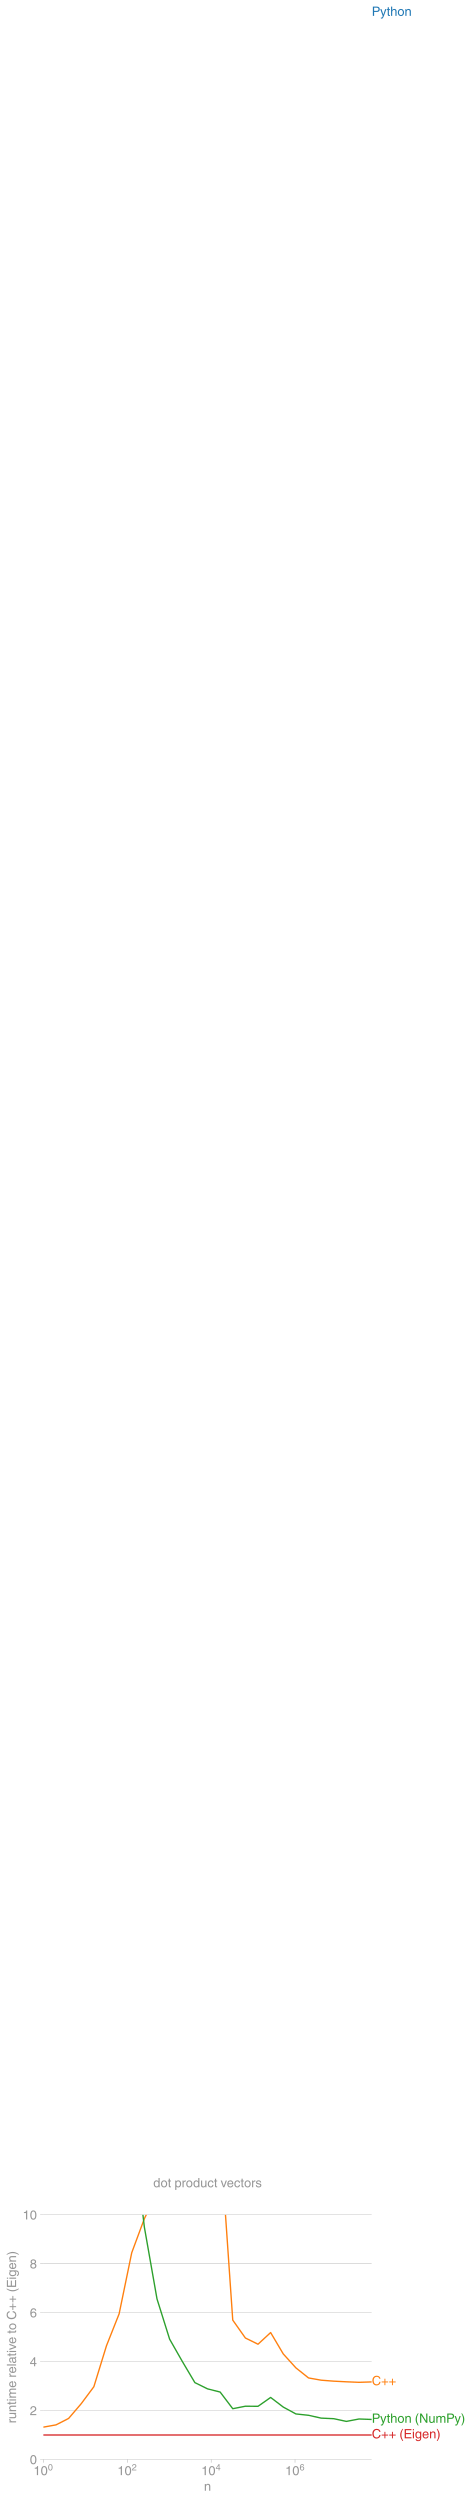
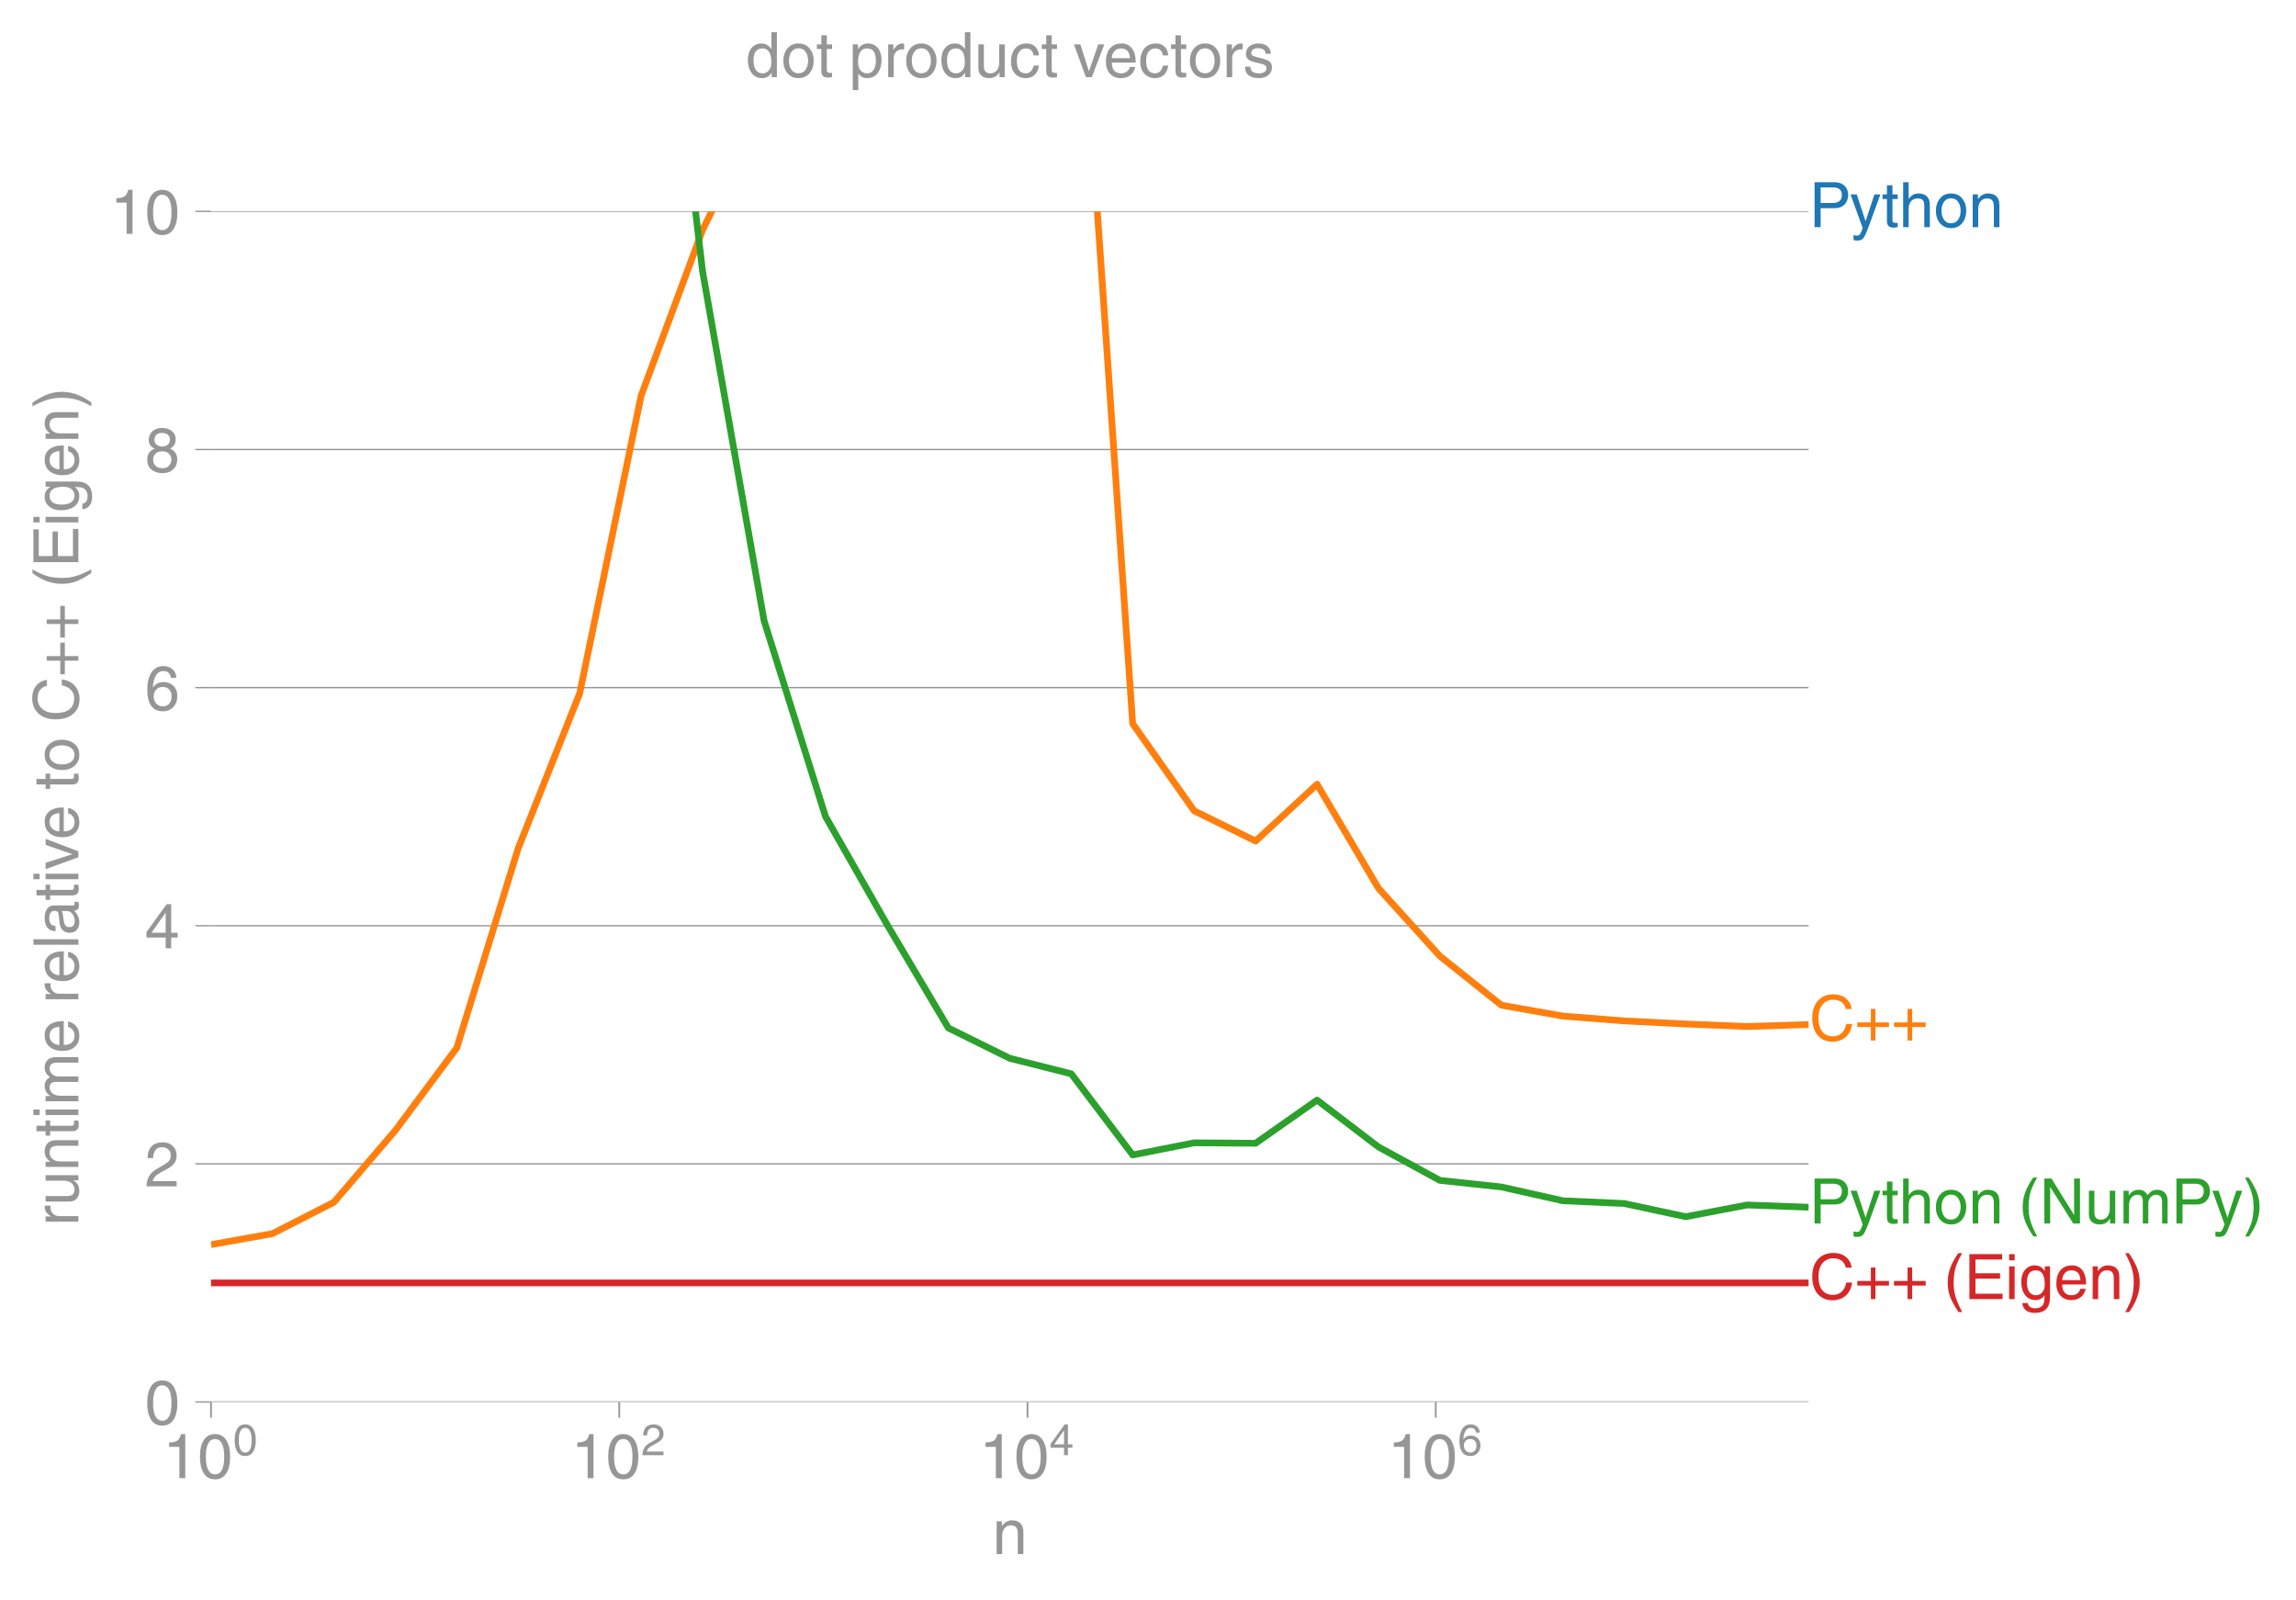
- <svg xmlns="http://www.w3.org/2000/svg" xmlns:xlink="http://www.w3.org/1999/xlink" height="3626.174" viewBox="0 0 513.239 2719.63" width="684.318">
+ <svg xmlns="http://www.w3.org/2000/svg" xmlns:xlink="http://www.w3.org/1999/xlink" height="476.609" viewBox="0 0 513.239 357.457" width="684.318">
  <defs>
    <style>*{stroke-linecap:butt;stroke-linejoin:round}</style>
  </defs>
  <g id="figure_1">
-     <path d="M0 2719.63h513.239V0H0z" fill="none" id="patch_1" />
+     <path d="M0 357.457h513.239V0H0z" fill="none" id="patch_1" />
    <g id="axes_1">
-       <path d="M47.17 2675.535h357.12v-266.112H47.17z" fill="none" id="patch_2" />
+       <path d="M47.17 313.361h357.12V47.25H47.17z" fill="none" id="patch_2" />
      <g id="matplotlib.axis_1">
        <g id="xtick_1">
          <g id="line2d_1">
            <defs>
-               <path d="M0 0v3.5" id="mb6d61a39e9" stroke="#969696" stroke-width=".4" />
-             </defs>
-             <use x="47.169" xlink:href="#mb6d61a39e9" y="2675.535" fill="#969696" stroke="#969696" stroke-width=".4" />
-           </g>
-           <g transform="matrix(.14 0 0 -.14 36.39 2692.584)" fill="#969696" id="text_1">
+               <path d="M0 0v3.5" id="m3d9d90edd1" stroke="#969696" stroke-width=".4" />
+             </defs>
+             <use x="47.169" xlink:href="#m3d9d90edd1" y="313.361" fill="#969696" stroke="#969696" stroke-width=".4" />
+           </g>
+           <g transform="matrix(.14 0 0 -.14 36.39 330.41)" fill="#969696" id="text_1">
            <defs>
              <path d="M35.89 0h-9.374v49.906H10.109v6.985q8.594.28 12.782 2.75Q27.094 62.109 29 70.313h6.89z" id="HelveticaWorld-Regular-49" />
              <path d="M42.484 34.188q0 14.109-3.734 21.156-3.734 7.062-10.969 7.062-7.078 0-10.89-7.062-3.797-7.047-3.797-21.157 0-13.671 3.75-20.937Q20.609 6 27.78 6q7.235 0 10.969 7 3.734 7.016 3.734 21.188zm9.422 0q0-17.297-6.25-26.704-6.25-9.39-17.875-9.39-12.062 0-18.062 9.734-6 9.75-6 26.36 0 17.03 6.14 26.578 6.157 9.547 17.922 9.547 11.625 0 17.875-9.5t6.25-26.626z" id="HelveticaWorld-Regular-48" />
            </defs>
            <use transform="translate(0 .173)" xlink:href="#HelveticaWorld-Regular-49" />
            <use transform="translate(55.615 .173)" xlink:href="#HelveticaWorld-Regular-48" />
            <use transform="matrix(.7 0 0 .7 112.146 36.781)" xlink:href="#HelveticaWorld-Regular-48" />
          </g>
        </g>
        <g id="xtick_2">
-           <use x="138.425" xlink:href="#mb6d61a39e9" y="2675.535" fill="#969696" stroke="#969696" stroke-width=".4" id="line2d_2" />
-           <g transform="matrix(.14 0 0 -.14 127.645 2692.584)" fill="#969696" id="text_2">
+           <use x="138.425" xlink:href="#m3d9d90edd1" y="313.361" fill="#969696" stroke="#969696" stroke-width=".4" id="line2d_2" />
+           <g transform="matrix(.14 0 0 -.14 127.645 330.41)" fill="#969696" id="text_2">
            <defs>
              <path d="M4.39 45.125q0 12.39 6.391 18.781 6.406 6.407 17.938 6.407 9.656 0 15.812-5.86 6.157-5.86 6.157-15.14 0-7.22-3.547-12.188-3.532-4.953-10.422-8.703l-12.11-6.64Q13.922 15.921 12.5 8.296h38.188V0H2.593q.39 9.906 4.297 16.5 3.906 6.594 12.203 11.375l12.593 7.328q5.032 2.89 7.329 5.984 2.297 3.094 2.297 8.516 0 5.375-3.766 9.031-3.75 3.672-10.156 3.672-7.078 0-10.594-4.672-3.516-4.656-3.61-12.609z" id="HelveticaWorld-Regular-50" />
            </defs>
            <use transform="translate(0 .173)" xlink:href="#HelveticaWorld-Regular-49" />
            <use transform="translate(55.615 .173)" xlink:href="#HelveticaWorld-Regular-48" />
            <use transform="matrix(.7 0 0 .7 112.146 36.781)" xlink:href="#HelveticaWorld-Regular-50" />
          </g>
        </g>
        <g id="xtick_3">
-           <use x="229.681" xlink:href="#mb6d61a39e9" y="2675.535" fill="#969696" stroke="#969696" stroke-width=".4" id="line2d_3" />
-           <g transform="matrix(.14 0 0 -.14 218.9 2692.584)" fill="#969696" id="text_3">
+           <use x="229.681" xlink:href="#m3d9d90edd1" y="313.361" fill="#969696" stroke="#969696" stroke-width=".4" id="line2d_3" />
+           <g transform="matrix(.14 0 0 -.14 218.9 330.41)" fill="#969696" id="text_3">
            <defs>
              <path d="M10.594 24.703h22.61v31.89h-.188zM42 17.093V0h-8.797v17.094H2.484v8.593L34.72 70.314H42v-45.61h10.297v-7.61z" id="HelveticaWorld-Regular-52" />
            </defs>
            <use transform="translate(0 .173)" xlink:href="#HelveticaWorld-Regular-49" />
            <use transform="translate(55.615 .173)" xlink:href="#HelveticaWorld-Regular-48" />
            <use transform="matrix(.7 0 0 .7 112.146 36.781)" xlink:href="#HelveticaWorld-Regular-52" />
          </g>
        </g>
        <g id="xtick_4">
-           <use x="320.937" xlink:href="#mb6d61a39e9" y="2675.535" fill="#969696" stroke="#969696" stroke-width=".4" id="line2d_4" />
-           <g transform="matrix(.14 0 0 -.14 310.157 2692.584)" fill="#969696" id="text_4">
+           <use x="320.937" xlink:href="#m3d9d90edd1" y="313.361" fill="#969696" stroke="#969696" stroke-width=".4" id="line2d_4" />
+           <g transform="matrix(.14 0 0 -.14 310.157 330.41)" fill="#969696" id="text_4">
            <defs>
              <path d="M14.11 21.578q0-6.875 4.093-11.234Q22.313 6 28.906 6q6.297 0 10.032 4.438 3.734 4.453 3.734 11.687 0 6.297-3.688 10.547-3.687 4.25-10.468 4.25-6.594 0-10.5-4.156-3.907-4.157-3.907-11.188zM41.702 51.61q-.984 5.375-3.984 8.078-3 2.72-8.125 2.72-8.11 0-12.36-7.923-4.25-7.906-4.343-18.109l.203-.188q5.61 8.641 16.687 8.641 8.844 0 15.438-5.86 6.593-5.859 6.593-16.452 0-10.5-6.25-17.47-6.25-6.952-16.843-6.952-12.219 0-18.563 8.687-6.344 8.703-6.344 25.938 0 16.593 6.485 27.093 6.5 10.5 19.484 10.5 8.407 0 14.219-5.015 5.813-5 6.297-13.688z" id="HelveticaWorld-Regular-54" />
            </defs>
            <use transform="translate(0 .173)" xlink:href="#HelveticaWorld-Regular-49" />
            <use transform="translate(55.615 .173)" xlink:href="#HelveticaWorld-Regular-48" />
            <use transform="matrix(.7 0 0 .7 112.146 36.781)" xlink:href="#HelveticaWorld-Regular-54" />
          </g>
        </g>
-         <g transform="matrix(.14 0 0 -.14 221.867 2709.532)" fill="#969696" id="text_5">
+         <g transform="matrix(.14 0 0 -.14 221.867 347.359)" fill="#969696" id="text_5">
          <defs>
            <path d="M49.219 0h-8.844v32.172q0 7.422-2.594 10.578-2.578 3.156-8.578 3.156-5.906 0-9.875-4.5-3.953-4.484-3.953-12.89V0H6.594v52.297h8.297v-7.375h.203q6.203 8.89 15.812 8.89 8.89 0 13.594-4.718 4.719-4.703 4.719-13.5z" id="HelveticaWorld-Regular-110" />
          </defs>
          <use xlink:href="#HelveticaWorld-Regular-110" />
        </g>
      </g>
      <g id="matplotlib.axis_2">
        <g id="ytick_1">
-           <path clip-path="url(#pd8dd84339e)" d="M47.17 2675.535h357.12" fill="none" stroke="#969696" stroke-linecap="square" stroke-width=".3" id="line2d_5" />
+           <path clip-path="url(#p9e15cf706c)" d="M47.17 313.361h357.12" fill="none" stroke="#969696" stroke-linecap="square" stroke-width=".3" id="line2d_5" />
          <g id="line2d_6">
            <defs>
-               <path d="M0 0h-3.5" id="mfe1d24c38b" stroke="#969696" stroke-width=".3" />
-             </defs>
-             <use x="47.169" xlink:href="#mfe1d24c38b" y="2675.535" fill="#969696" stroke="#969696" stroke-width=".3" />
-           </g>
-           <use xlink:href="#HelveticaWorld-Regular-48" transform="matrix(.14 0 0 -.14 32.384 2680.56)" fill="#969696" id="text_6" />
+               <path d="M0 0h-3.5" id="m27096e51e9" stroke="#969696" stroke-width=".3" />
+             </defs>
+             <use x="47.169" xlink:href="#m27096e51e9" y="313.361" fill="#969696" stroke="#969696" stroke-width=".3" />
+           </g>
+           <use xlink:href="#HelveticaWorld-Regular-48" transform="matrix(.14 0 0 -.14 32.384 318.386)" fill="#969696" id="text_6" />
        </g>
        <g id="ytick_2">
-           <path clip-path="url(#pd8dd84339e)" d="M47.17 2622.312h357.12" fill="none" stroke="#969696" stroke-linecap="square" stroke-width=".3" id="line2d_7" />
-           <use x="47.169" xlink:href="#mfe1d24c38b" y="2622.312" fill="#969696" stroke="#969696" stroke-width=".3" id="line2d_8" />
-           <use xlink:href="#HelveticaWorld-Regular-50" transform="matrix(.14 0 0 -.14 32.384 2627.337)" fill="#969696" id="text_7" />
+           <path clip-path="url(#p9e15cf706c)" d="M47.17 260.139h357.12" fill="none" stroke="#969696" stroke-linecap="square" stroke-width=".3" id="line2d_7" />
+           <use x="47.169" xlink:href="#m27096e51e9" y="260.139" fill="#969696" stroke="#969696" stroke-width=".3" id="line2d_8" />
+           <use xlink:href="#HelveticaWorld-Regular-50" transform="matrix(.14 0 0 -.14 32.384 265.164)" fill="#969696" id="text_7" />
        </g>
        <g id="ytick_3">
-           <path clip-path="url(#pd8dd84339e)" d="M47.17 2569.09h357.12" fill="none" stroke="#969696" stroke-linecap="square" stroke-width=".3" id="line2d_9" />
-           <use x="47.169" xlink:href="#mfe1d24c38b" y="2569.09" fill="#969696" stroke="#969696" stroke-width=".3" id="line2d_10" />
-           <use xlink:href="#HelveticaWorld-Regular-52" transform="matrix(.14 0 0 -.14 32.384 2574.114)" fill="#969696" id="text_8" />
+           <path clip-path="url(#p9e15cf706c)" d="M47.17 206.917h357.12" fill="none" stroke="#969696" stroke-linecap="square" stroke-width=".3" id="line2d_9" />
+           <use x="47.169" xlink:href="#m27096e51e9" y="206.917" fill="#969696" stroke="#969696" stroke-width=".3" id="line2d_10" />
+           <use xlink:href="#HelveticaWorld-Regular-52" transform="matrix(.14 0 0 -.14 32.384 211.941)" fill="#969696" id="text_8" />
        </g>
        <g id="ytick_4">
-           <path clip-path="url(#pd8dd84339e)" d="M47.17 2515.867h357.12" fill="none" stroke="#969696" stroke-linecap="square" stroke-width=".3" id="line2d_11" />
-           <use x="47.169" xlink:href="#mfe1d24c38b" y="2515.867" fill="#969696" stroke="#969696" stroke-width=".3" id="line2d_12" />
-           <use xlink:href="#HelveticaWorld-Regular-54" transform="matrix(.14 0 0 -.14 32.384 2520.892)" fill="#969696" id="text_9" />
+           <path clip-path="url(#p9e15cf706c)" d="M47.17 153.694h357.12" fill="none" stroke="#969696" stroke-linecap="square" stroke-width=".3" id="line2d_11" />
+           <use x="47.169" xlink:href="#m27096e51e9" y="153.694" fill="#969696" stroke="#969696" stroke-width=".3" id="line2d_12" />
+           <use xlink:href="#HelveticaWorld-Regular-54" transform="matrix(.14 0 0 -.14 32.384 158.719)" fill="#969696" id="text_9" />
        </g>
        <g id="ytick_5">
-           <path clip-path="url(#pd8dd84339e)" d="M47.17 2462.645h357.12" fill="none" stroke="#969696" stroke-linecap="square" stroke-width=".3" id="line2d_13" />
-           <use x="47.169" xlink:href="#mfe1d24c38b" y="2462.645" fill="#969696" stroke="#969696" stroke-width=".3" id="line2d_14" />
-           <g transform="matrix(.14 0 0 -.14 32.384 2467.67)" fill="#969696" id="text_10">
+           <path clip-path="url(#p9e15cf706c)" d="M47.17 100.472h357.12" fill="none" stroke="#969696" stroke-linecap="square" stroke-width=".3" id="line2d_13" />
+           <use x="47.169" xlink:href="#m27096e51e9" y="100.472" fill="#969696" stroke="#969696" stroke-width=".3" id="line2d_14" />
+           <g transform="matrix(.14 0 0 -.14 32.384 105.496)" fill="#969696" id="text_10">
            <defs>
              <path d="M27.594 40.578q5.422 0 8.953 3.094 3.547 3.11 3.547 8.234 0 4.594-3.407 7.547-3.39 2.953-9.687 2.953-5.61 0-8.672-3.11-3.047-3.093-3.047-7.874 0-5.125 3.813-7.984 3.812-2.86 8.5-2.86zm.093-7.562q-6.78 0-10.64-3.766-3.86-3.766-3.86-9.234 0-6.297 3.907-10.157Q21 6 28.219 6q6.406 0 10.234 3.86 3.828 3.859 3.828 10.265 0 5.469-3.828 9.172-3.828 3.719-10.766 3.719zM49.22 52.203q0-10.594-9.032-14.797 6.204-2.781 8.86-7.36 2.656-4.562 2.656-9.733 0-10.016-6.453-16.125-6.438-6.094-17.375-6.094-9.563 0-16.813 5.25-7.25 5.25-7.25 17.062 0 11.922 11.907 16.907-9.516 3.796-9.516 13.671 0 8.297 5.64 13.813 5.641 5.516 15.641 5.516 10.016 0 15.875-5.204 5.86-5.203 5.86-12.906z" id="HelveticaWorld-Regular-56" />
            </defs>
            <use xlink:href="#HelveticaWorld-Regular-56" />
          </g>
        </g>
        <g id="ytick_6">
-           <path clip-path="url(#pd8dd84339e)" d="M47.17 2409.423h357.12" fill="none" stroke="#969696" stroke-linecap="square" stroke-width=".3" id="line2d_15" />
-           <use x="47.169" xlink:href="#mfe1d24c38b" y="2409.423" fill="#969696" stroke="#969696" stroke-width=".3" id="line2d_16" />
-           <g transform="matrix(.14 0 0 -.14 24.598 2414.447)" fill="#969696" id="text_11">
+           <path clip-path="url(#p9e15cf706c)" d="M47.17 47.25h357.12" fill="none" stroke="#969696" stroke-linecap="square" stroke-width=".3" id="line2d_15" />
+           <use x="47.169" xlink:href="#m27096e51e9" y="47.249" fill="#969696" stroke="#969696" stroke-width=".3" id="line2d_16" />
+           <g transform="matrix(.14 0 0 -.14 24.598 52.274)" fill="#969696" id="text_11">
            <use xlink:href="#HelveticaWorld-Regular-49" />
            <use x="55.615" xlink:href="#HelveticaWorld-Regular-48" />
          </g>
        </g>
-         <g transform="matrix(0 -.14 -.14 0 17.516 2636.153)" fill="#969696" id="text_12">
+         <g transform="matrix(0 -.14 -.14 0 17.516 273.98)" fill="#969696" id="text_12">
          <defs>
            <path d="M15.375 0H6.594v52.297h8.297v-8.688h.203q5.703 10.203 14.687 10.203 1.422 0 2.297-.296V44.39h-3.266q-5.906 0-9.671-4.016-3.766-4-3.766-9.953z" id="HelveticaWorld-Regular-114" />
            <path d="M6.11 52.297h8.78V17.578q0-5.765 2.61-8.625Q20.125 6.11 25 6.11q6.781 0 10.594 4.797 3.812 4.813 3.812 12.578v28.813h8.782V0H39.89v7.625l-.188.188q-4.984-9.329-16.61-9.329-7.515 0-12.25 4.094Q6.11 6.688 6.11 14.703z" id="HelveticaWorld-Regular-117" />
            <path d="M17.188 45.016V10.984q0-2 1.093-3.046 1.11-1.047 3.938-1.047h3.375V0Q20.797-.688 19-.688q-5.516 0-8.063 2.641-2.53 2.64-2.53 8.547v34.516H1.311v7.28h7.094v14.595h8.781V52.297h8.407v-7.281z" id="HelveticaWorld-Regular-116" />
            <path d="M6.594 61.813v9.968h8.781v-9.969zM15.375 0H6.594v52.297h8.781z" id="HelveticaWorld-Regular-105" />
            <path d="M6.594 52.297h8.297v-7.375h.203q5.906 8.89 15.812 8.89 9.813 0 13.922-8.5 3.75 4.594 7.266 6.547 3.515 1.953 8.703 1.953 6.781 0 11.484-4.453Q77 44.922 77 36.187V0h-8.781v33.797q0 6.094-2.297 9.094-2.297 3.015-7.422 3.015-5.172 0-8.75-4.203-3.563-4.203-3.563-9.812V0h-8.78v36.188q0 4.53-2.11 7.124-2.094 2.594-6.094 2.594-6.297 0-10.062-4.687-3.766-4.688-3.766-12.703V0H6.594z" id="HelveticaWorld-Regular-109" />
            <path d="M42.484 30.328q-.687 8.485-4.5 12.031-3.797 3.547-10.109 3.547-6.39 0-10.328-4.5-3.922-4.484-4.172-11.078zm8.391-13.922q-1.453-8.11-7.953-13.422-5.719-4.5-15.047-4.593-10.984.093-17.438 7.203Q4 12.704 4 24.704q0 13.78 6.64 21.437 6.641 7.672 18.47 7.672 10.593 0 16.546-7.922 5.953-7.907 5.953-22.594H13.375q0-8.203 3.813-12.703Q21 6.109 28.608 6.109q5.375 0 9.235 3.235 3.86 3.25 4.25 7.062z" id="HelveticaWorld-Regular-101" />
            <path d="M15.375 0H6.594v71.781h8.781z" id="HelveticaWorld-Regular-108" />
            <path d="M38.375 26.703q-.969-1.015-3.828-1.656-2.86-.625-10.672-1.656-5.766-.688-8.469-2.844-2.703-2.14-2.703-5.656 0-4.297 2.281-6.688 2.297-2.39 7.329-2.39 6.296 0 11.171 3.578 4.891 3.593 4.891 8.718zM6.203 36.375q.297 8.844 5.734 13.14 5.454 4.297 15.844 4.297 8.297 0 13.907-3.765 5.624-3.75 5.624-10.844V9.078Q47.313 6 50.094 6q1.125 0 2.89.39V0Q50.594-.984 48-.984q-4.5 0-6.703 1.921-2.188 1.938-2.281 6.047-7.516-8.5-18.891-8.5-7.422 0-11.922 4.204Q3.72 6.89 3.72 13.624q0 6.89 3.906 11.125Q11.531 29 19 29.89l15.516 1.891q4.203.64 4.203 6.203 0 4.11-3.047 6.297-3.047 2.203-9.25 2.203-5.516 0-8.485-2.437-2.953-2.438-3.53-7.672z" id="HelveticaWorld-Regular-97" />
            <path d="M39.406 52.297h9.625L29.11 0h-9.437L.594 52.297h10.203L24.422 9.719h.187z" id="HelveticaWorld-Regular-118" />
            <path d="M12.703 26.219q0-8.735 3.953-14.375 3.953-5.64 11.219-5.64 7.531 0 11.438 5.905 3.906 5.907 3.906 14.11 0 8.297-3.907 14.078-3.906 5.797-11.437 5.797-6.969 0-11.078-5.453-4.094-5.438-4.094-14.422zm-8.984 0q0 11.672 6.484 19.625 6.5 7.968 17.672 7.968 11.438 0 17.875-8.062 6.453-8.047 6.453-19.531 0-11.516-6.406-19.625-6.39-8.11-17.922-8.11-11.078 0-17.625 7.86-6.531 7.86-6.531 19.875z" id="HelveticaWorld-Regular-111" />
            <path d="M58.016 50.203q-1.625 7.313-6.782 11.094-5.14 3.797-13.343 3.797-10.594 0-17.047-7.703-6.438-7.688-6.438-20.766 0-15.14 6.094-22.547 6.11-7.39 17.688-7.39 7.609 0 13.093 5.046 5.5 5.063 7.407 14.688h9.421Q66.22 12.594 57.625 5.344t-20.906-7.25q-14.703 0-23.516 10.11Q4.391 18.311 4.391 36.28q0 17.328 9.203 27.36 9.203 10.047 24.297 10.047 12.5 0 20.265-6.454 7.766-6.437 9.235-17.03z" id="HelveticaWorld-Regular-67" />
            <path d="M25.688 50.484h7.328V28.906h21.578v-7.328H33.016V0h-7.328v21.578H4v7.328h21.688z" id="HelveticaWorld-Regular-43" />
            <path d="M29.781 73.297q-8.875-15.875-11.218-25.844-2.344-9.953-2.344-21.969 0-11.859 3.187-22.125Q22.61-6.89 29.891-20.703h-5.86Q15.72-8.593 11.25 2.187 6.781 12.985 6.781 26.125q0 12.36 4.047 23.563 4.063 11.203 12.86 23.609z" id="HelveticaWorld-Regular-40" />
            <path d="M61.078 0H8.11v71.781h52.297v-8.594H17.828V41.22h39.25v-8.594h-39.25V8.594h43.25z" id="HelveticaWorld-Regular-69" />
            <path d="M12.984 26.313q0-9.61 3.813-14.907Q20.609 6.11 27.094 6.11q6.312 0 10.312 4.579 4 4.593 4 13 0 11.03-3.5 16.625-3.484 5.593-10.61 5.593-7.171 0-10.75-4.765-3.562-4.766-3.562-14.828zM49.812 2.983q0-12.609-6.062-18.797-6.047-6.203-18.266-6.203-8.78 0-13.984 4.047Q6.297-13.922 5.516-6.39h8.796q.672-3.812 3.532-6.062 2.86-2.25 8.281-2.25 7.375 0 11.125 3.969 3.766 3.953 3.766 12.828v3.719h-.188q-4.937-7.329-13.922-7.329-11.187 0-17.093 8.25-5.907 8.25-5.907 20.953 0 11.625 5.953 18.875 5.97 7.25 15.829 7.25 9.906 0 15.625-8.89h.187v7.375h8.313z" id="HelveticaWorld-Regular-103" />
            <path d="M3.516-20.703q8.796 15.922 11.14 25.86Q17 15.093 17 27.093q0 11.922-3.156 22.172T3.422 73.296h5.765q8.391-12.109 12.86-22.905 4.469-10.797 4.469-23.875 0-12.407-4.063-23.61-4.047-11.203-12.828-23.61z" id="HelveticaWorld-Regular-41" />
          </defs>
          <use xlink:href="#HelveticaWorld-Regular-114" />
          <use x="32.568" xlink:href="#HelveticaWorld-Regular-117" />
          <use x="87.354" xlink:href="#HelveticaWorld-Regular-110" />
          <use x="142.529" xlink:href="#HelveticaWorld-Regular-116" />
          <use x="170.215" xlink:href="#HelveticaWorld-Regular-105" />
          <use x="192.236" xlink:href="#HelveticaWorld-Regular-109" />
          <use x="275.244" xlink:href="#HelveticaWorld-Regular-101" />
          <use x="330.664" xlink:href="#HelveticaWorld-Regular-32" />
          <use x="355.078" xlink:href="#HelveticaWorld-Regular-114" />
          <use x="386.646" xlink:href="#HelveticaWorld-Regular-101" />
          <use x="442.066" xlink:href="#HelveticaWorld-Regular-108" />
          <use x="464.088" xlink:href="#HelveticaWorld-Regular-97" />
          <use x="519.02" xlink:href="#HelveticaWorld-Regular-116" />
          <use x="546.705" xlink:href="#HelveticaWorld-Regular-105" />
          <use x="568.727" xlink:href="#HelveticaWorld-Regular-118" />
          <use x="616.336" xlink:href="#HelveticaWorld-Regular-101" />
          <use x="671.756" xlink:href="#HelveticaWorld-Regular-32" />
          <use x="696.17" xlink:href="#HelveticaWorld-Regular-116" />
          <use x="723.855" xlink:href="#HelveticaWorld-Regular-111" />
          <use x="779.764" xlink:href="#HelveticaWorld-Regular-32" />
          <use x="804.178" xlink:href="#HelveticaWorld-Regular-67" />
          <use x="876.492" xlink:href="#HelveticaWorld-Regular-43" />
          <use x="935.086" xlink:href="#HelveticaWorld-Regular-43" />
          <use x="993.68" xlink:href="#HelveticaWorld-Regular-32" />
          <use x="1018.094" xlink:href="#HelveticaWorld-Regular-40" />
          <use x="1051.395" xlink:href="#HelveticaWorld-Regular-69" />
          <use x="1116.385" xlink:href="#HelveticaWorld-Regular-105" />
          <use x="1138.406" xlink:href="#HelveticaWorld-Regular-103" />
          <use x="1194.314" xlink:href="#HelveticaWorld-Regular-101" />
          <use x="1249.734" xlink:href="#HelveticaWorld-Regular-110" />
          <use x="1304.91" xlink:href="#HelveticaWorld-Regular-41" />
        </g>
      </g>
-       <path clip-path="url(#pd8dd84339e)" d="M47.17 2283.97l13.734-70.002L74.64 2078.07l13.735-280.705 13.736-339.122 13.735-755.65 13.735-624.655.95-78.938m227.147 0l5.405 56.829 13.735-42.107" fill="none" stroke="#1f77b4" stroke-linecap="square" stroke-width="1.5" id="line2d_17" />
-       <path clip-path="url(#pd8dd84339e)" d="M47.17 2640.37l13.734-2.458 13.736-7.016 13.735-16.068 13.736-18.445 13.735-44.622 13.735-34.606 13.736-66.548 13.735-37.032 13.736-27.912 13.735-15.681 13.735-7.964 13.736 24.434 13.735-62.527 13.735 1.085 13.736 198.93 13.735 19.46 13.736 6.765 13.735-12.693 13.735 23.253 13.736 15.163 13.735 10.959 13.736 2.439 13.735 1.073 13.735.691 13.736.566 13.735-.445" fill="none" stroke="#ff7f0e" stroke-linecap="square" stroke-width="1.5" id="line2d_18" />
-       <path clip-path="url(#pd8dd84339e)" d="M47.17 1735.589l13.734 6.718 13.736 64.5 13.735 24.654 13.736 147.406 13.735 51.81 13.735 180.02 13.736 95.132 13.735 116.993 13.736 78.05 13.735 43.791 13.735 24.11 13.736 23.168 13.735 6.788 13.735 3.459 13.736 18.131 13.735-2.709 13.736.102 13.735-9.652 13.735 10.478 13.736 7.47 13.735 1.47 13.736 3.082 13.735.62 13.735 2.943 13.736-2.617 13.735.504" fill="none" stroke="#2ca02c" stroke-linecap="square" stroke-width="1.5" id="line2d_19" />
-       <path clip-path="url(#pd8dd84339e)" d="M47.17 2648.923H404.288" fill="none" stroke="#d62728" stroke-linecap="square" stroke-width="1.5" id="line2d_20" />
-       <g transform="matrix(.14 0 0 -.14 404.486 17.25)" fill="#1f77b4" id="text_13">
+       <path clip-path="url(#p9e15cf706c)" d="M47.17 278.197l13.734-2.458 13.736-7.016 13.735-16.068 13.736-18.445 13.735-44.622 13.735-34.606 13.736-66.549 13.735-37.032 13.736-27.912 13.735-15.68 13.735-7.964 13.736 24.433L217.547-1m24.414 0L253.2 161.768l13.735 19.46 13.736 6.764 13.735-12.693 13.735 23.253 13.736 15.163 13.735 10.958 13.736 2.44 13.735 1.072 13.735.692 13.736.566 13.735-.446" fill="none" stroke="#ff7f0e" stroke-linecap="square" stroke-width="1.5" id="line2d_18" />
+       <path clip-path="url(#p9e15cf706c)" d="M149.814-1l7.238 61.65 13.736 78.049 13.735 43.791 13.735 24.11 13.736 23.168 13.735 6.788 13.735 3.459 13.736 18.131 13.735-2.709 13.736.101 13.735-9.651 13.735 10.477 13.736 7.471 13.735 1.47 13.736 3.082 13.735.62 13.735 2.943 13.736-2.618 13.735.505" fill="none" stroke="#2ca02c" stroke-linecap="square" stroke-width="1.5" id="line2d_19" />
+       <path clip-path="url(#p9e15cf706c)" d="M47.17 286.75H404.288" fill="none" stroke="#d62728" stroke-linecap="square" stroke-width="1.5" id="line2d_20" />
+       <g transform="matrix(.14 0 0 -.14 404.486 50.777)" fill="#1f77b4" id="text_13">
        <defs>
          <path d="M17.828 38.625H37.11q7.282 0 10.938 3.188 3.656 3.203 3.656 9.703 0 5.812-3.516 8.89-3.515 3.078-10.687 3.078H17.828zm0-38.625H8.11v71.781h32.266q9.625 0 15.484-5.594 5.86-5.593 5.86-14.578 0-9.328-5.672-15.312-5.656-5.969-15.672-5.969H17.828z" id="HelveticaWorld-Regular-80" />
          <path d="M39.016 52.297h9.562L29.891.984q-.5-1.375-.985-2.593-4.25-11.329-7.328-15.547-3.078-4.235-9.953-4.235-3.61 0-5.906.782v8.015q2.484-.89 5.468-.89 3.22 0 4.704 2.03 1.5 2.032 4.421 9.938L.875 52.297h9.922L24.812 9.719H25z" id="HelveticaWorld-Regular-121" />
          <path d="M49.219 0h-8.844v34.188q0 6.296-2.438 9-2.437 2.718-7.953 2.718-6.797 0-10.703-4.406-3.906-4.39-3.906-12.984V0H6.594v71.781h8.781V45.312h.203q6 8.5 15.328 8.5 8.594 0 13.453-4.5 4.86-4.484 4.86-13.718z" id="HelveticaWorld-Regular-104" />
        </defs>
        <use xlink:href="#HelveticaWorld-Regular-80" />
        <use x="64.648" xlink:href="#HelveticaWorld-Regular-121" />
        <use x="115.258" xlink:href="#HelveticaWorld-Regular-116" />
        <use x="142.943" xlink:href="#HelveticaWorld-Regular-104" />
        <use x="198.119" xlink:href="#HelveticaWorld-Regular-111" />
        <use x="254.027" xlink:href="#HelveticaWorld-Regular-110" />
      </g>
-       <g transform="matrix(.14 0 0 -.14 404.486 2594.746)" fill="#ff7f0e" id="text_14">
+       <g transform="matrix(.14 0 0 -.14 404.486 232.573)" fill="#ff7f0e" id="text_14">
        <use xlink:href="#HelveticaWorld-Regular-67" />
        <use x="72.314" xlink:href="#HelveticaWorld-Regular-43" />
        <use x="130.908" xlink:href="#HelveticaWorld-Regular-43" />
      </g>
-       <g transform="matrix(.14 0 0 -.14 404.486 2635.644)" fill="#2ca02c" id="text_15">
+       <g transform="matrix(.14 0 0 -.14 404.486 273.47)" fill="#2ca02c" id="text_15">
        <defs>
          <path d="M55.61 71.781h9.374V0h-10.78L17.577 58.016h-.187V0H8.109v71.781h11.375l35.938-57.969h.187z" id="HelveticaWorld-Regular-78" />
        </defs>
        <use xlink:href="#HelveticaWorld-Regular-80" />
        <use x="64.648" xlink:href="#HelveticaWorld-Regular-121" />
        <use x="115.258" xlink:href="#HelveticaWorld-Regular-116" />
        <use x="142.943" xlink:href="#HelveticaWorld-Regular-104" />
        <use x="198.119" xlink:href="#HelveticaWorld-Regular-111" />
        <use x="254.027" xlink:href="#HelveticaWorld-Regular-110" />
        <use x="309.203" xlink:href="#HelveticaWorld-Regular-32" />
        <use x="333.617" xlink:href="#HelveticaWorld-Regular-40" />
        <use x="366.918" xlink:href="#HelveticaWorld-Regular-78" />
        <use x="440.014" xlink:href="#HelveticaWorld-Regular-117" />
        <use x="494.799" xlink:href="#HelveticaWorld-Regular-109" />
        <use x="577.807" xlink:href="#HelveticaWorld-Regular-80" />
        <use x="642.455" xlink:href="#HelveticaWorld-Regular-121" />
        <use x="692.064" xlink:href="#HelveticaWorld-Regular-41" />
      </g>
-       <g transform="matrix(.14 0 0 -.14 404.486 2652.54)" fill="#d62728" id="text_16">
+       <g transform="matrix(.14 0 0 -.14 404.486 290.367)" fill="#d62728" id="text_16">
        <use xlink:href="#HelveticaWorld-Regular-67" />
        <use x="72.314" xlink:href="#HelveticaWorld-Regular-43" />
        <use x="130.908" xlink:href="#HelveticaWorld-Regular-43" />
        <use x="189.502" xlink:href="#HelveticaWorld-Regular-32" />
        <use x="213.916" xlink:href="#HelveticaWorld-Regular-40" />
        <use x="247.217" xlink:href="#HelveticaWorld-Regular-69" />
        <use x="312.207" xlink:href="#HelveticaWorld-Regular-105" />
        <use x="334.229" xlink:href="#HelveticaWorld-Regular-103" />
        <use x="390.137" xlink:href="#HelveticaWorld-Regular-101" />
        <use x="445.557" xlink:href="#HelveticaWorld-Regular-110" />
        <use x="500.732" xlink:href="#HelveticaWorld-Regular-41" />
      </g>
-       <g transform="matrix(.14 0 0 -.14 166.61 2379.423)" fill="#969696" id="text_17">
+       <g transform="matrix(.14 0 0 -.14 166.61 17.25)" fill="#969696" id="text_17">
        <defs>
          <path d="M13.094 26.313q0-9.704 3.844-14.954 3.859-5.25 10.265-5.25 6.094 0 10.188 4.485 4.109 4.5 4.109 13.094 0 11.03-3.5 16.625-3.484 5.593-10.61 5.593-6.78 0-10.546-4.453-3.75-4.437-3.75-15.14zM50.39 0h-8.297v7.172h-.203q-4.97-8.688-15.078-8.688-10.891 0-16.86 8.297Q4 15.094 4 27.688q0 11.625 5.906 18.875 5.922 7.25 15.875 7.25 9.813 0 15.625-8.891l.203.594V71.78h8.782z" id="HelveticaWorld-Regular-100" />
          <path d="M14.984 23.688q0-8.407 4.094-13 4.11-4.579 10.219-4.579 6.687 0 10.39 5.438 3.72 5.453 3.72 14.765 0 10.22-3.563 14.907-3.563 4.687-10.735 4.687-6.984 0-10.562-5.5-3.563-5.5-3.563-16.718zm-8.39 28.609h8.297v-7.375h.203q5.61 8.89 15.625 8.89 10.11 0 15.937-7.359 5.828-7.344 5.828-18.766 0-12.796-5.953-21Q40.578-1.515 29.5-1.515q-9.094 0-13.922 7.032h-.203v-26.22H6.594z" id="HelveticaWorld-Regular-112" />
          <path d="M39.594 34.719q-1.89 11.187-12.39 11.187-6.5 0-10.454-5.203-3.953-5.203-3.953-14.484 0-10.11 3.656-15.11 3.672-5 10.64-5 4.688 0 8.11 3.438 3.422 3.437 4.39 8.953h8.5q-1.312-9.703-6.859-14.86-5.547-5.156-14.328-5.156-10.297 0-16.89 7.047-6.594 7.063-6.594 19.172 0 13.281 6.594 21.188 6.593 7.922 18.5 7.922 8.687 0 13.843-5.204 5.157-5.203 5.735-13.89z" id="HelveticaWorld-Regular-99" />
          <path d="M36.078 37.406q-.187 4.688-3.344 6.735-3.14 2.047-9.047 2.047-4.296 0-7.359-1.907-3.047-1.89-3.047-5.468 0-2.829 1.797-4.172 1.813-1.344 7.828-2.86l8.688-2.187q7.906-2 11.297-5.11 3.406-3.093 3.406-8.656 0-7.719-5.64-12.531-5.641-4.813-15.063-4.813-11 0-16.64 4.563-5.626 4.578-5.735 13.75h8.5q.203-5.422 3.594-8.063 3.39-2.625 10.171-2.625 5.516 0 8.766 2.188 3.25 2.203 3.25 6.11 0 2.78-2.11 4.437-2.093 1.672-8.296 3.078l-10.203 2.5q-6.203 1.562-9.157 4.656-2.953 3.094-2.953 8.031 0 7.72 5.516 12.203 5.531 4.5 14.406 4.5 9.485 0 14.531-4.624 5.047-4.61 5.344-11.782z" id="HelveticaWorld-Regular-115" />
        </defs>
        <use xlink:href="#HelveticaWorld-Regular-100" />
        <use x="56.982" xlink:href="#HelveticaWorld-Regular-111" />
        <use x="112.891" xlink:href="#HelveticaWorld-Regular-116" />
        <use x="140.576" xlink:href="#HelveticaWorld-Regular-32" />
        <use x="164.99" xlink:href="#HelveticaWorld-Regular-112" />
        <use x="221.484" xlink:href="#HelveticaWorld-Regular-114" />
        <use x="253.053" xlink:href="#HelveticaWorld-Regular-111" />
        <use x="308.961" xlink:href="#HelveticaWorld-Regular-100" />
        <use x="365.943" xlink:href="#HelveticaWorld-Regular-117" />
        <use x="420.729" xlink:href="#HelveticaWorld-Regular-99" />
        <use x="471.998" xlink:href="#HelveticaWorld-Regular-116" />
        <use x="499.684" xlink:href="#HelveticaWorld-Regular-32" />
        <use x="524.098" xlink:href="#HelveticaWorld-Regular-118" />
        <use x="571.707" xlink:href="#HelveticaWorld-Regular-101" />
        <use x="627.127" xlink:href="#HelveticaWorld-Regular-99" />
        <use x="678.396" xlink:href="#HelveticaWorld-Regular-116" />
        <use x="706.082" xlink:href="#HelveticaWorld-Regular-111" />
        <use x="761.99" xlink:href="#HelveticaWorld-Regular-114" />
        <use x="794.559" xlink:href="#HelveticaWorld-Regular-115" />
      </g>
    </g>
  </g>
  <defs>
-     <clipPath id="pd8dd84339e">
-       <path d="M47.169 2409.423h357.12v266.112H47.169z" />
+     <clipPath id="p9e15cf706c">
+       <path d="M47.169 47.249h357.12v266.112H47.169z" />
    </clipPath>
  </defs>
</svg>
